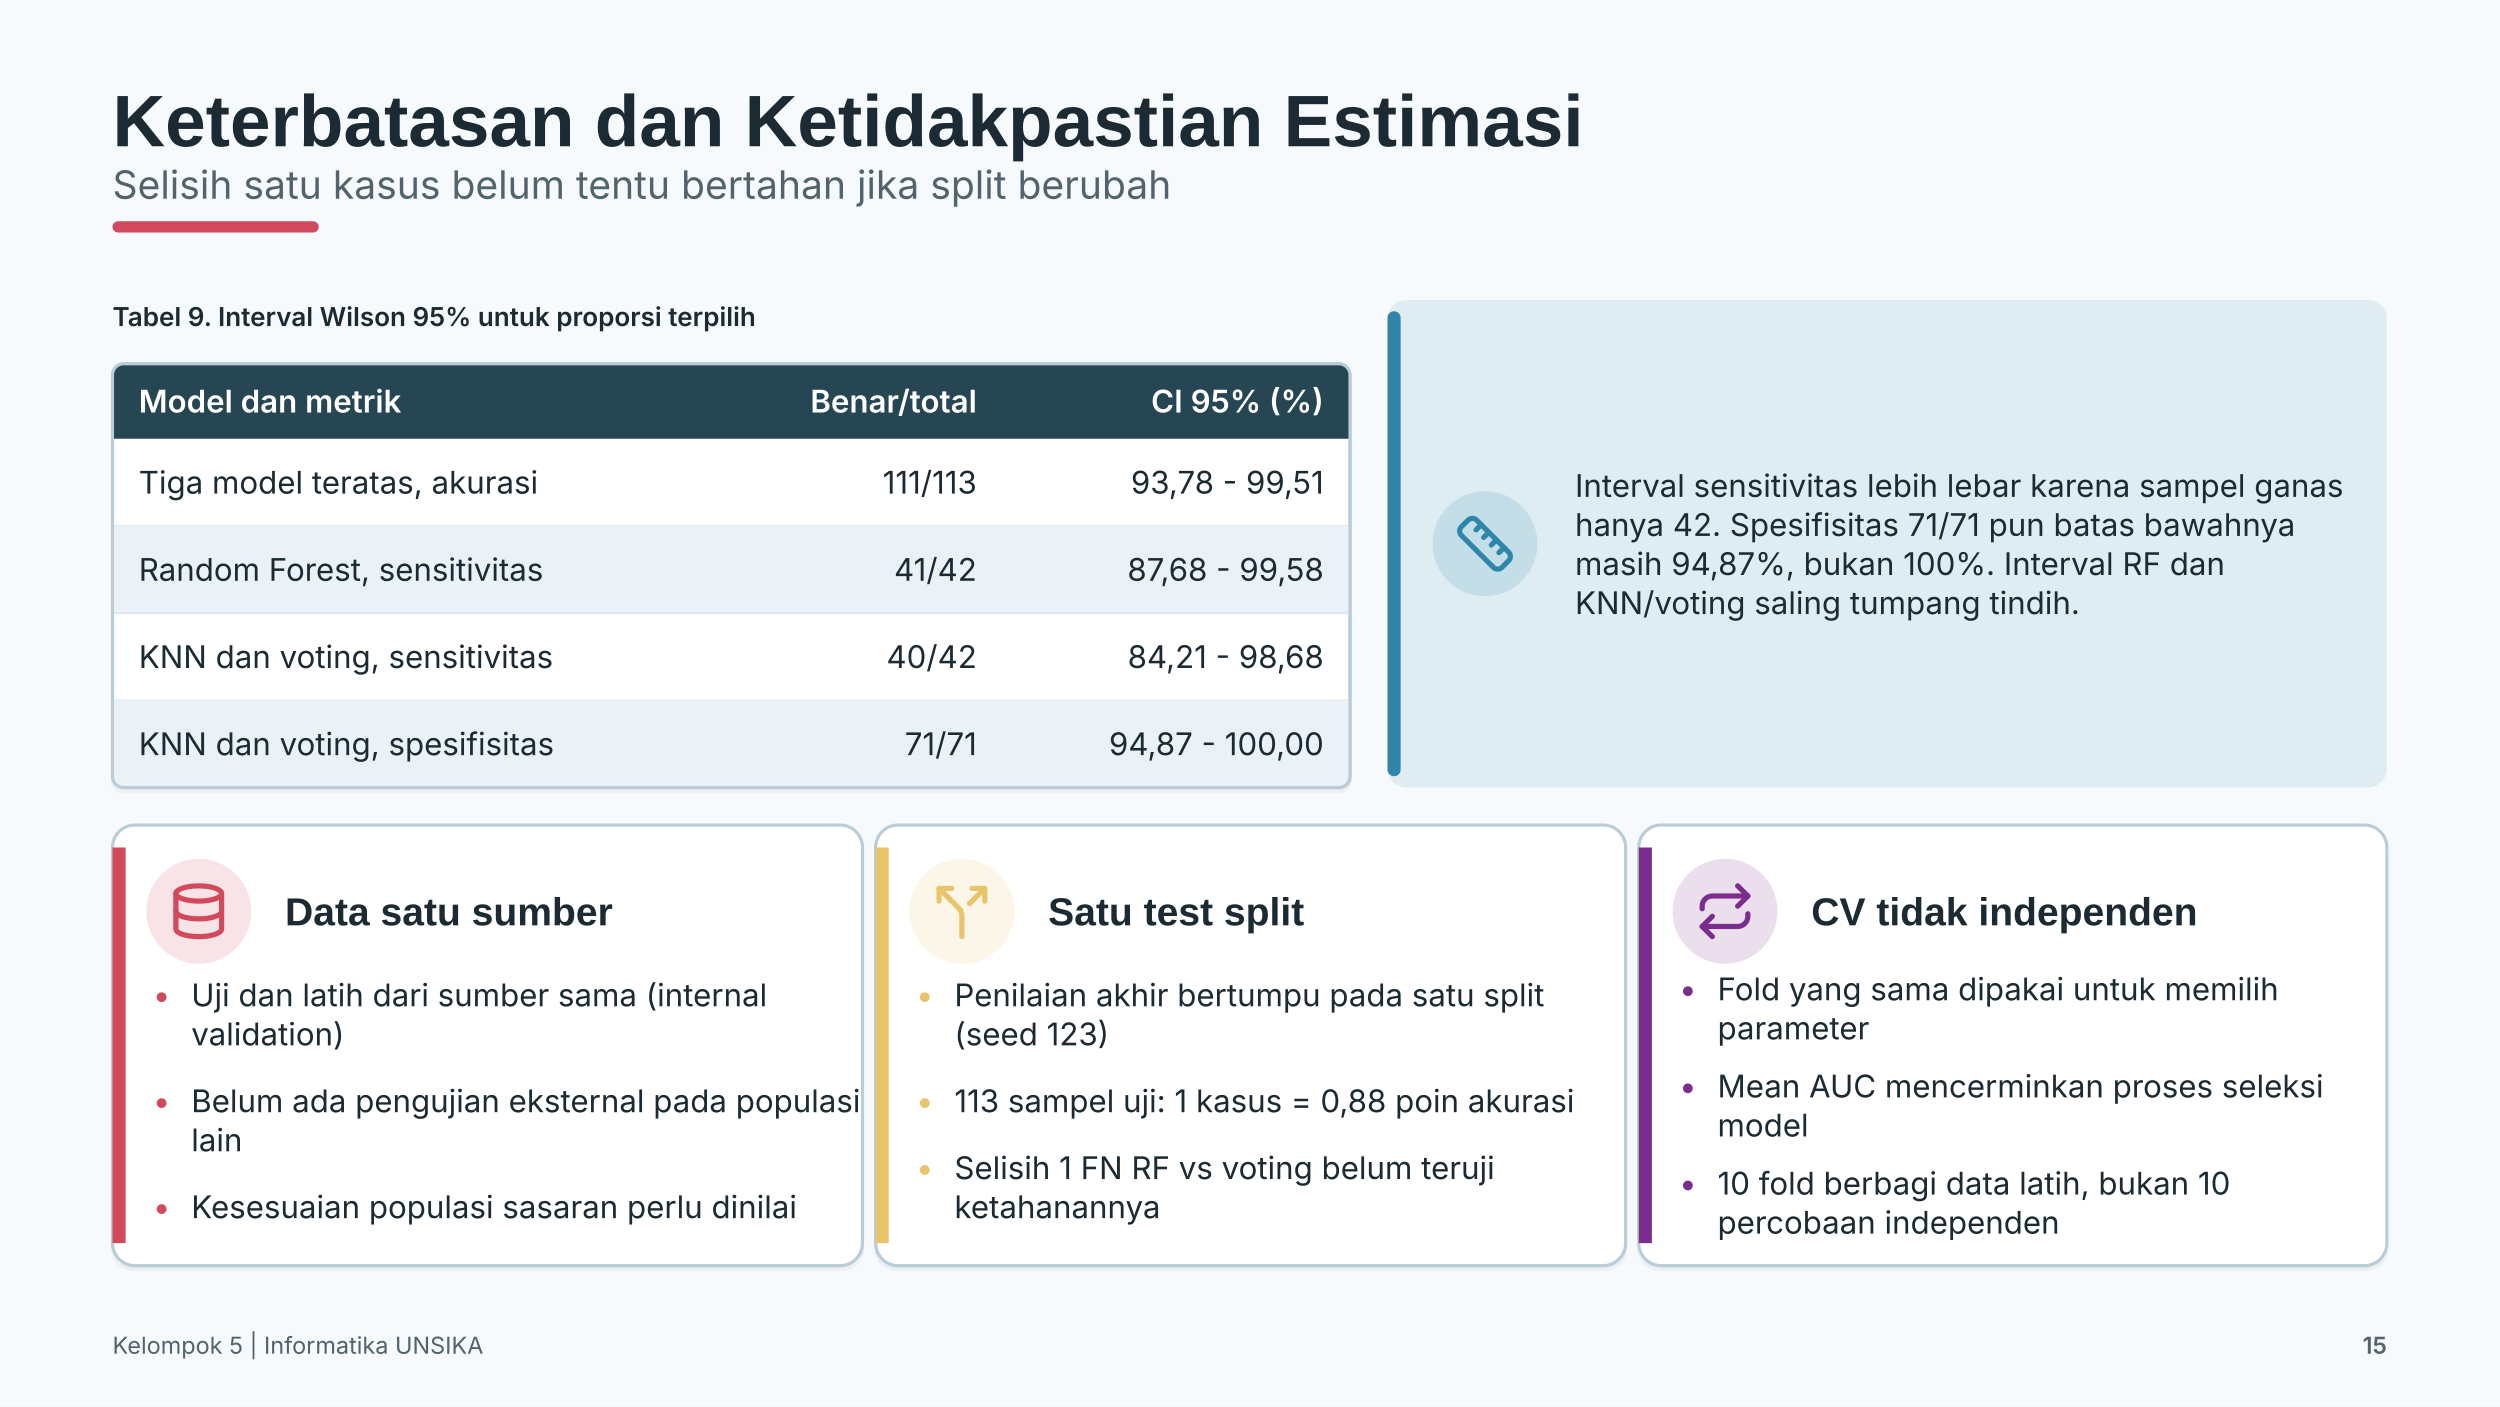
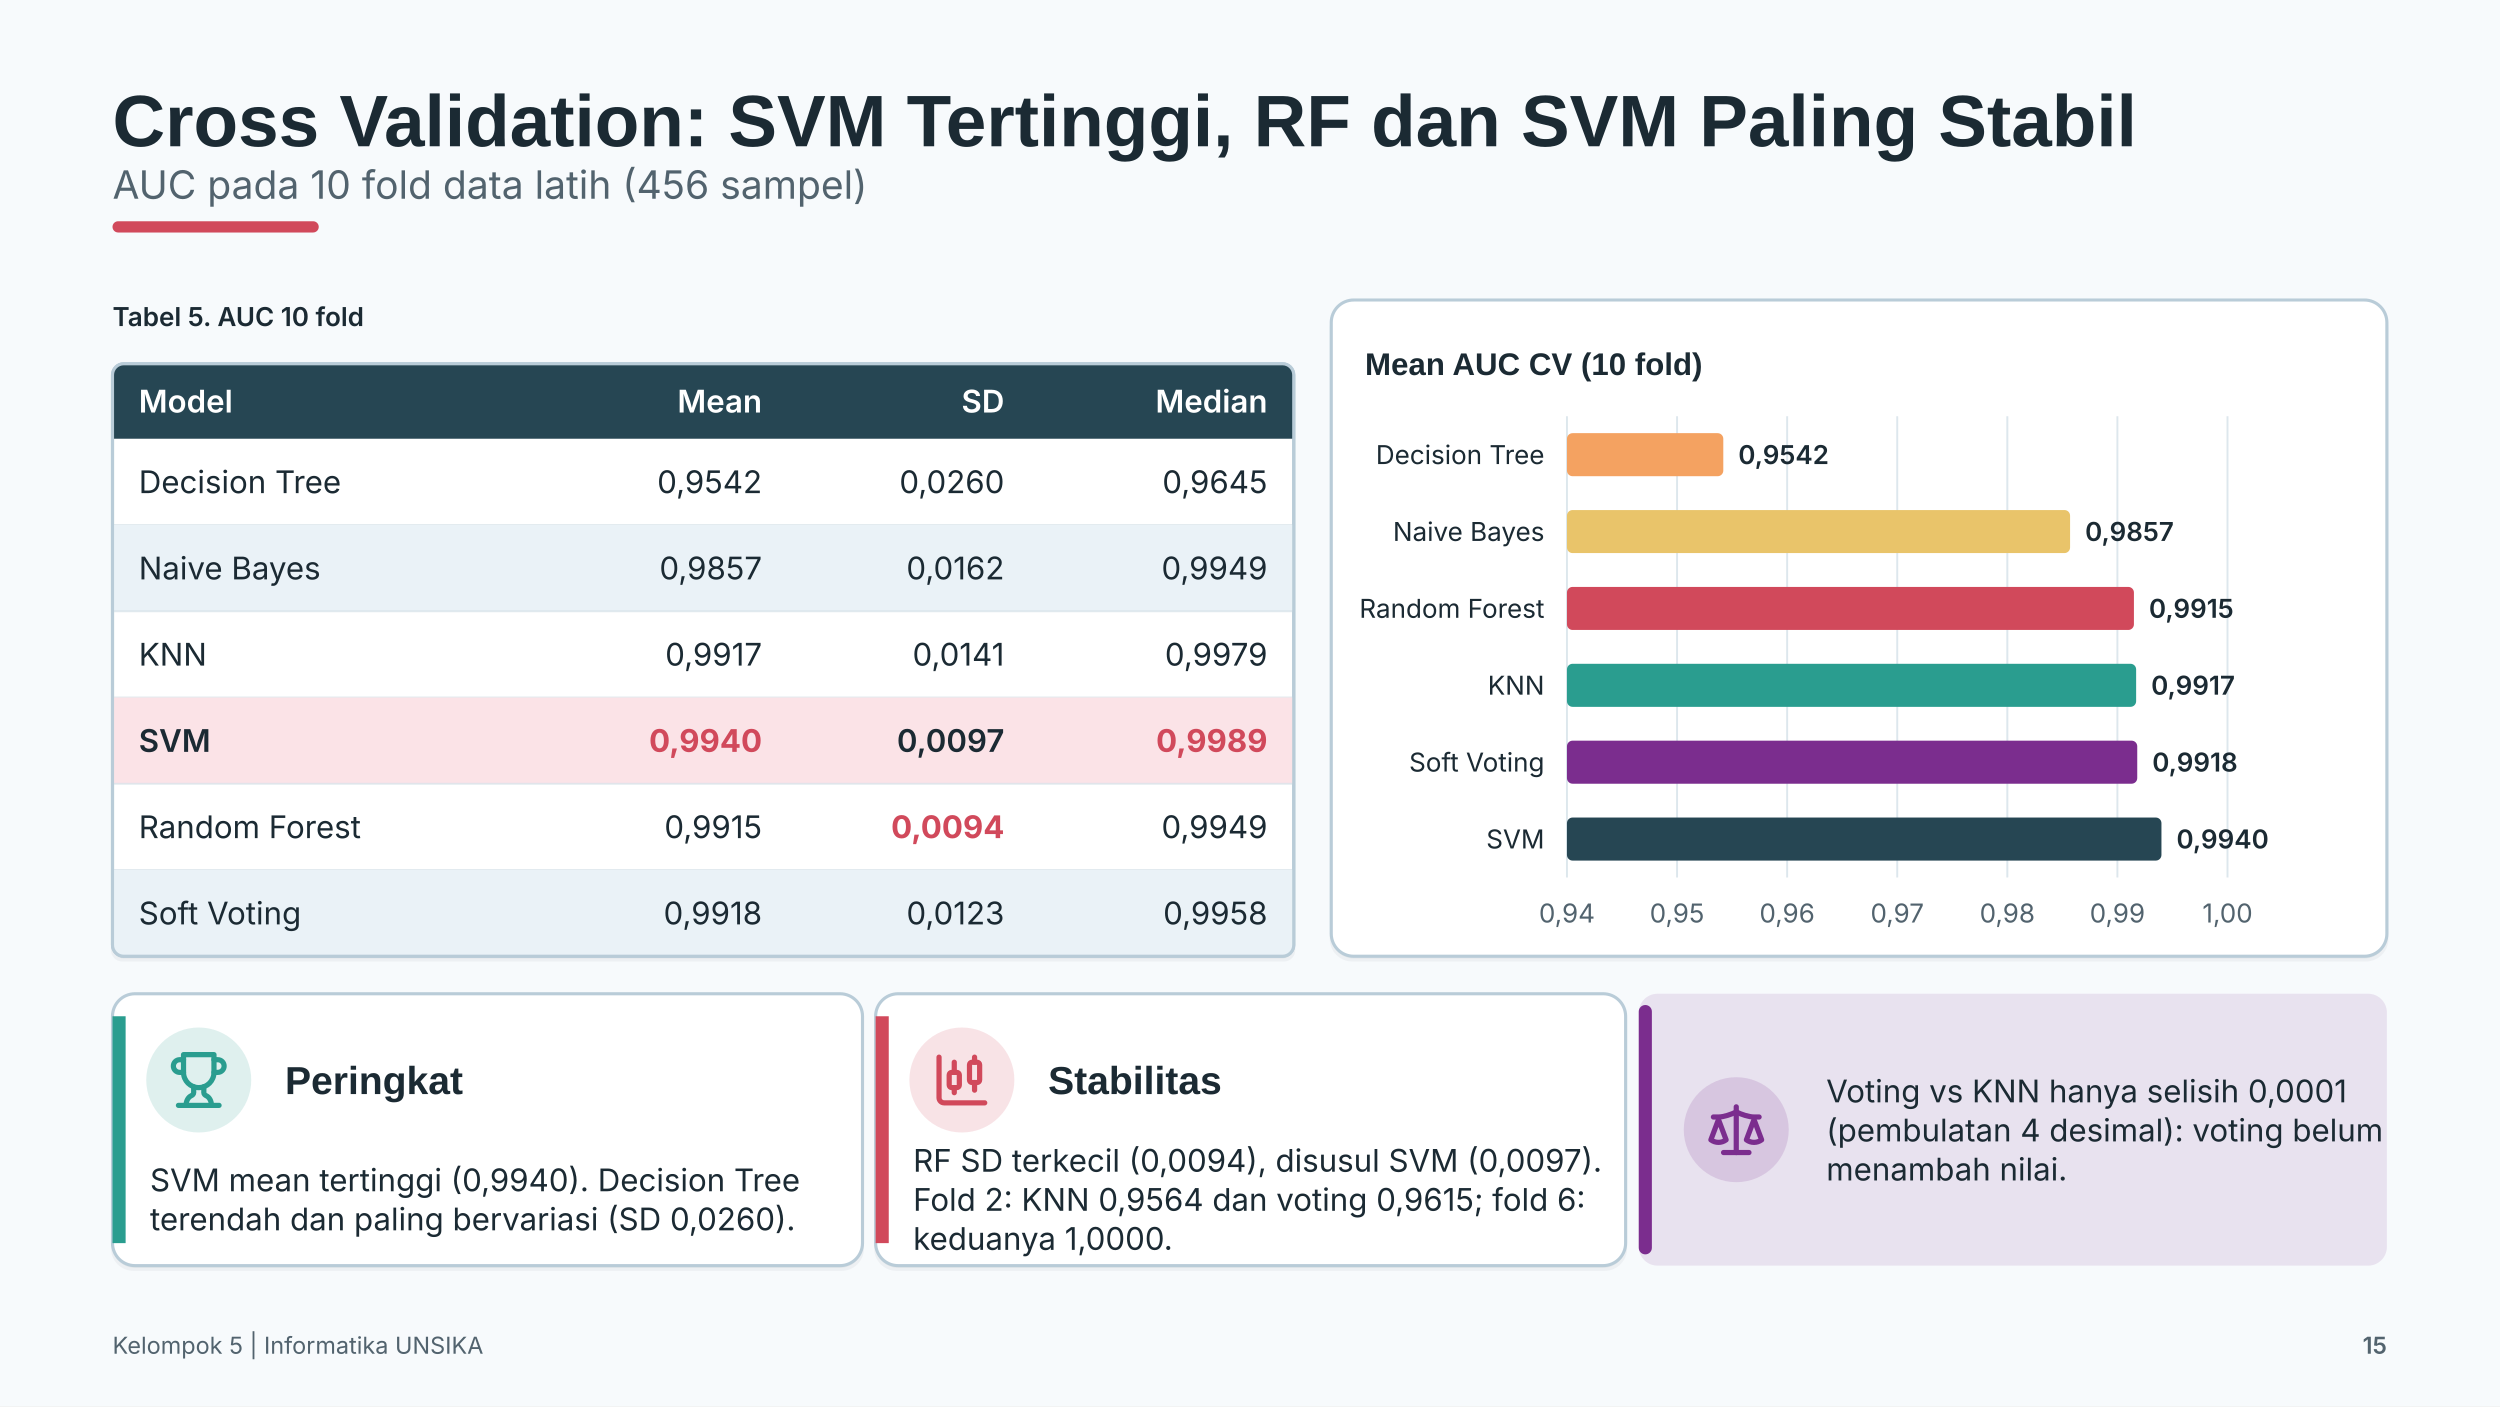
<svg xmlns="http://www.w3.org/2000/svg" width="1333.33" height="750.00" viewBox="0 0 1333.33 750.00">
  <rect x="0.00" y="0.00" width="1333.33" height="750.00" fill="#F7FAFC" />
-   <text x="60.00" y="78.00" font-family="'Poppins','Calibri',Arial,sans-serif" font-size="38.89" font-weight="700" fill="#1B2A33">Keterbatasan dan Ketidakpastian Estimasi</text>
-   <text x="60.00" y="106.00" font-family="'Inter','Calibri',Arial,sans-serif" font-size="20.83" font-weight="400" fill="#52636E">Selisih satu kasus belum tentu bertahan jika split berubah</text>
+   <text x="60.00" y="78.00" font-family="'Poppins','Calibri',Arial,sans-serif" font-size="38.89" font-weight="700" fill="#1B2A33">Cross Validation: SVM Tertinggi, RF dan SVM Paling Stabil</text>
+   <text x="60.00" y="106.00" font-family="'Inter','Calibri',Arial,sans-serif" font-size="20.83" font-weight="400" fill="#52636E">AUC pada 10 fold data latih (456 sampel)</text>
  <rect x="60.00" y="118.00" width="110.00" height="6.00" fill="#D1495B" rx="3.00" />
-   <text x="60.00" y="173.89" font-family="'Inter','Calibri',Arial,sans-serif" font-size="13.89" font-weight="600" fill="#1B2A33">Tabel 9. Interval Wilson 95% untuk proporsi terpilih</text>
+   <text x="60.00" y="173.89" font-family="'Inter','Calibri',Arial,sans-serif" font-size="13.89" font-weight="600" fill="#1B2A33">Tabel 5. AUC 10 fold</text>
  <clipPath id="tbl60_160">
-     <rect x="60.00" y="194.00" width="660.00" height="226.00" rx="6" />
+     <rect x="60.00" y="194.00" width="630.00" height="316.00" rx="6" />
  </clipPath>
-   <rect x="59.20" y="196.80" width="661.60" height="226.00" fill="#1B2A33" fill-opacity="0.045" rx="6.00" />
-   <rect x="60.00" y="195.20" width="660.00" height="226.00" fill="#1B2A33" fill-opacity="0.05" rx="6.00" />
-   <rect x="60.00" y="194.00" width="660.00" height="226.00" fill="#FFFFFF" rx="6.00" stroke="#B9CCD8" stroke-width="1.67" />
+   <rect x="59.20" y="196.80" width="631.60" height="316.00" fill="#1B2A33" fill-opacity="0.045" rx="6.00" />
+   <rect x="60.00" y="195.20" width="630.00" height="316.00" fill="#1B2A33" fill-opacity="0.05" rx="6.00" />
+   <rect x="60.00" y="194.00" width="630.00" height="316.00" fill="#FFFFFF" rx="6.00" stroke="#B9CCD8" stroke-width="1.67" />
  <g clip-path="url(#tbl60_160)">
-     <rect x="60.00" y="194.00" width="660.00" height="40.00" fill="#264653" />
-     <text x="74.00" y="220.00" font-family="'Inter','Calibri',Arial,sans-serif" font-size="16.67" font-weight="600" fill="#FFFFFF">Model dan metrik</text>
-     <text x="520.97" y="220.00" font-family="'Inter','Calibri',Arial,sans-serif" font-size="16.67" font-weight="600" fill="#FFFFFF" text-anchor="end">Benar/total</text>
-     <text x="706.00" y="220.00" font-family="'Inter','Calibri',Arial,sans-serif" font-size="16.67" font-weight="600" fill="#FFFFFF" text-anchor="end">CI 95% (%)</text>
-     <text x="74.00" y="263.25" font-family="'Inter','Calibri',Arial,sans-serif" font-size="16.67" font-weight="400" fill="#1B2A33">Tiga model teratas, akurasi</text>
-     <text x="520.97" y="263.25" font-family="'Inter','Calibri',Arial,sans-serif" font-size="16.67" font-weight="400" fill="#1B2A33" text-anchor="end">111/113</text>
-     <text x="706.00" y="263.25" font-family="'Inter','Calibri',Arial,sans-serif" font-size="16.67" font-weight="400" fill="#1B2A33" text-anchor="end">93,78 - 99,51</text>
-     <line x1="60.00" y1="280.50" x2="720.00" y2="280.50" stroke="#D5E1E8" stroke-width="1.04" opacity="0.7" />
-     <rect x="60.00" y="280.50" width="660.00" height="46.50" fill="#EAF2F7" />
-     <text x="74.00" y="309.75" font-family="'Inter','Calibri',Arial,sans-serif" font-size="16.67" font-weight="400" fill="#1B2A33">Random Forest, sensitivitas</text>
-     <text x="520.97" y="309.75" font-family="'Inter','Calibri',Arial,sans-serif" font-size="16.67" font-weight="400" fill="#1B2A33" text-anchor="end">41/42</text>
-     <text x="706.00" y="309.75" font-family="'Inter','Calibri',Arial,sans-serif" font-size="16.67" font-weight="400" fill="#1B2A33" text-anchor="end">87,68 - 99,58</text>
-     <line x1="60.00" y1="327.00" x2="720.00" y2="327.00" stroke="#D5E1E8" stroke-width="1.04" opacity="0.7" />
-     <text x="74.00" y="356.25" font-family="'Inter','Calibri',Arial,sans-serif" font-size="16.67" font-weight="400" fill="#1B2A33">KNN dan voting, sensitivitas</text>
-     <text x="520.97" y="356.25" font-family="'Inter','Calibri',Arial,sans-serif" font-size="16.67" font-weight="400" fill="#1B2A33" text-anchor="end">40/42</text>
-     <text x="706.00" y="356.25" font-family="'Inter','Calibri',Arial,sans-serif" font-size="16.67" font-weight="400" fill="#1B2A33" text-anchor="end">84,21 - 98,68</text>
-     <line x1="60.00" y1="373.50" x2="720.00" y2="373.50" stroke="#D5E1E8" stroke-width="1.04" opacity="0.7" />
-     <rect x="60.00" y="373.50" width="660.00" height="46.50" fill="#EAF2F7" />
-     <text x="74.00" y="402.75" font-family="'Inter','Calibri',Arial,sans-serif" font-size="16.67" font-weight="400" fill="#1B2A33">KNN dan voting, spesifisitas</text>
-     <text x="520.97" y="402.75" font-family="'Inter','Calibri',Arial,sans-serif" font-size="16.67" font-weight="400" fill="#1B2A33" text-anchor="end">71/71</text>
-     <text x="706.00" y="402.75" font-family="'Inter','Calibri',Arial,sans-serif" font-size="16.67" font-weight="400" fill="#1B2A33" text-anchor="end">94,87 - 100,00</text>
+     <rect x="60.00" y="194.00" width="630.00" height="40.00" fill="#264653" />
+     <text x="74.00" y="220.00" font-family="'Inter','Calibri',Arial,sans-serif" font-size="16.67" font-weight="600" fill="#FFFFFF">Model</text>
+     <text x="406.43" y="220.00" font-family="'Inter','Calibri',Arial,sans-serif" font-size="16.67" font-weight="600" fill="#FFFFFF" text-anchor="end">Mean</text>
+     <text x="535.66" y="220.00" font-family="'Inter','Calibri',Arial,sans-serif" font-size="16.67" font-weight="600" fill="#FFFFFF" text-anchor="end">SD</text>
+     <text x="676.00" y="220.00" font-family="'Inter','Calibri',Arial,sans-serif" font-size="16.67" font-weight="600" fill="#FFFFFF" text-anchor="end">Median</text>
+     <text x="74.00" y="263.00" font-family="'Inter','Calibri',Arial,sans-serif" font-size="16.67" font-weight="400" fill="#1B2A33">Decision Tree</text>
+     <text x="406.43" y="263.00" font-family="'Inter','Calibri',Arial,sans-serif" font-size="16.67" font-weight="400" fill="#1B2A33" text-anchor="end">0,9542</text>
+     <text x="535.66" y="263.00" font-family="'Inter','Calibri',Arial,sans-serif" font-size="16.67" font-weight="400" fill="#1B2A33" text-anchor="end">0,0260</text>
+     <text x="676.00" y="263.00" font-family="'Inter','Calibri',Arial,sans-serif" font-size="16.67" font-weight="400" fill="#1B2A33" text-anchor="end">0,9645</text>
+     <line x1="60.00" y1="280.00" x2="690.00" y2="280.00" stroke="#D5E1E8" stroke-width="1.04" opacity="0.7" />
+     <rect x="60.00" y="280.00" width="630.00" height="46.00" fill="#EAF2F7" />
+     <text x="74.00" y="309.00" font-family="'Inter','Calibri',Arial,sans-serif" font-size="16.67" font-weight="400" fill="#1B2A33">Naive Bayes</text>
+     <text x="406.43" y="309.00" font-family="'Inter','Calibri',Arial,sans-serif" font-size="16.67" font-weight="400" fill="#1B2A33" text-anchor="end">0,9857</text>
+     <text x="535.66" y="309.00" font-family="'Inter','Calibri',Arial,sans-serif" font-size="16.67" font-weight="400" fill="#1B2A33" text-anchor="end">0,0162</text>
+     <text x="676.00" y="309.00" font-family="'Inter','Calibri',Arial,sans-serif" font-size="16.67" font-weight="400" fill="#1B2A33" text-anchor="end">0,9949</text>
+     <line x1="60.00" y1="326.00" x2="690.00" y2="326.00" stroke="#D5E1E8" stroke-width="1.04" opacity="0.7" />
+     <text x="74.00" y="355.00" font-family="'Inter','Calibri',Arial,sans-serif" font-size="16.67" font-weight="400" fill="#1B2A33">KNN</text>
+     <text x="406.43" y="355.00" font-family="'Inter','Calibri',Arial,sans-serif" font-size="16.67" font-weight="400" fill="#1B2A33" text-anchor="end">0,9917</text>
+     <text x="535.66" y="355.00" font-family="'Inter','Calibri',Arial,sans-serif" font-size="16.67" font-weight="400" fill="#1B2A33" text-anchor="end">0,0141</text>
+     <text x="676.00" y="355.00" font-family="'Inter','Calibri',Arial,sans-serif" font-size="16.67" font-weight="400" fill="#1B2A33" text-anchor="end">0,9979</text>
+     <line x1="60.00" y1="372.00" x2="690.00" y2="372.00" stroke="#D5E1E8" stroke-width="1.04" opacity="0.7" />
+     <rect x="60.00" y="372.00" width="630.00" height="46.00" fill="#FBE3E7" />
+     <text x="74.00" y="401.00" font-family="'Inter','Calibri',Arial,sans-serif" font-size="16.67" font-weight="600" fill="#1B2A33">SVM</text>
+     <text x="406.43" y="401.00" font-family="'Inter','Calibri',Arial,sans-serif" font-size="16.67" font-weight="700" fill="#D1495B" text-anchor="end">0,9940</text>
+     <text x="535.66" y="401.00" font-family="'Inter','Calibri',Arial,sans-serif" font-size="16.67" font-weight="600" fill="#1B2A33" text-anchor="end">0,0097</text>
+     <text x="676.00" y="401.00" font-family="'Inter','Calibri',Arial,sans-serif" font-size="16.67" font-weight="700" fill="#D1495B" text-anchor="end">0,9989</text>
+     <line x1="60.00" y1="418.00" x2="690.00" y2="418.00" stroke="#D5E1E8" stroke-width="1.04" opacity="0.7" />
+     <text x="74.00" y="447.00" font-family="'Inter','Calibri',Arial,sans-serif" font-size="16.67" font-weight="400" fill="#1B2A33">Random Forest</text>
+     <text x="406.43" y="447.00" font-family="'Inter','Calibri',Arial,sans-serif" font-size="16.67" font-weight="400" fill="#1B2A33" text-anchor="end">0,9915</text>
+     <text x="535.66" y="447.00" font-family="'Inter','Calibri',Arial,sans-serif" font-size="16.67" font-weight="700" fill="#D1495B" text-anchor="end">0,0094</text>
+     <text x="676.00" y="447.00" font-family="'Inter','Calibri',Arial,sans-serif" font-size="16.67" font-weight="400" fill="#1B2A33" text-anchor="end">0,9949</text>
+     <line x1="60.00" y1="464.00" x2="690.00" y2="464.00" stroke="#D5E1E8" stroke-width="1.04" opacity="0.7" />
+     <rect x="60.00" y="464.00" width="630.00" height="46.00" fill="#EAF2F7" />
+     <text x="74.00" y="493.00" font-family="'Inter','Calibri',Arial,sans-serif" font-size="16.67" font-weight="400" fill="#1B2A33">Soft Voting</text>
+     <text x="406.43" y="493.00" font-family="'Inter','Calibri',Arial,sans-serif" font-size="16.67" font-weight="400" fill="#1B2A33" text-anchor="end">0,9918</text>
+     <text x="535.66" y="493.00" font-family="'Inter','Calibri',Arial,sans-serif" font-size="16.67" font-weight="400" fill="#1B2A33" text-anchor="end">0,0123</text>
+     <text x="676.00" y="493.00" font-family="'Inter','Calibri',Arial,sans-serif" font-size="16.67" font-weight="400" fill="#1B2A33" text-anchor="end">0,9958</text>
  </g>
-   <rect x="60.00" y="194.00" width="660.00" height="226.00" fill="none" rx="6.00" stroke="#B9CCD8" stroke-width="1.67" />
-   <rect x="740.00" y="160.00" width="533.00" height="260.00" fill="#2E86AB" rx="10.00" fill-opacity="0.12" />
-   <rect x="740.00" y="166.00" width="7.00" height="248.00" fill="#2E86AB" rx="3.50" />
-   <circle cx="792.00" cy="290.00" r="28.00" fill="#2E86AB" fill-opacity="0.15" />
-   <g transform="translate(775.76,273.76) scale(1.3533)" fill="none" stroke="#2E86AB" stroke-width="2.053" stroke-linecap="round" stroke-linejoin="round">
-     <path d="M21.3 15.3a2.4 2.4 0 0 1 0 3.4l-2.6 2.6a2.4 2.4 0 0 1-3.4 0L2.7 8.7a2.41 2.41 0 0 1 0-3.4l2.6-2.6a2.41 2.41 0 0 1 3.4 0Z" />
-     <path d="m14.5 12.5 2-2" />
-     <path d="m11.5 9.5 2-2" />
-     <path d="m8.5 6.5 2-2" />
-     <path d="m17.5 15.5 2-2" />
+   <rect x="60.00" y="194.00" width="630.00" height="316.00" fill="none" rx="6.00" stroke="#B9CCD8" stroke-width="1.67" />
+   <rect x="709.20" y="162.80" width="564.60" height="350.00" fill="#1B2A33" fill-opacity="0.045" rx="12.00" />
+   <rect x="710.00" y="161.20" width="563.00" height="350.00" fill="#1B2A33" fill-opacity="0.05" rx="12.00" />
+   <rect x="710.00" y="160.00" width="563.00" height="350.00" fill="#FFFFFF" rx="12.00" stroke="#B9CCD8" stroke-width="1.67" />
+   <text x="728.00" y="200.00" font-family="'Poppins','Calibri',Arial,sans-serif" font-size="16.67" font-weight="600" fill="#1B2A33">Mean AUC CV (10 fold)</text>
+   <line x1="835.71" y1="222.00" x2="835.71" y2="468.00" stroke="#D5E1E8" stroke-width="1.04" opacity="0.8" />
+   <text x="835.71" y="492.00" font-family="'Inter','Calibri',Arial,sans-serif" font-size="13.89" font-weight="400" fill="#52636E" text-anchor="middle">0,94</text>
+   <line x1="894.42" y1="222.00" x2="894.42" y2="468.00" stroke="#D5E1E8" stroke-width="1.04" opacity="0.8" />
+   <text x="894.42" y="492.00" font-family="'Inter','Calibri',Arial,sans-serif" font-size="13.89" font-weight="400" fill="#52636E" text-anchor="middle">0,95</text>
+   <line x1="953.14" y1="222.00" x2="953.14" y2="468.00" stroke="#D5E1E8" stroke-width="1.04" opacity="0.8" />
+   <text x="953.14" y="492.00" font-family="'Inter','Calibri',Arial,sans-serif" font-size="13.89" font-weight="400" fill="#52636E" text-anchor="middle">0,96</text>
+   <line x1="1011.85" y1="222.00" x2="1011.85" y2="468.00" stroke="#D5E1E8" stroke-width="1.04" opacity="0.8" />
+   <text x="1011.85" y="492.00" font-family="'Inter','Calibri',Arial,sans-serif" font-size="13.89" font-weight="400" fill="#52636E" text-anchor="middle">0,97</text>
+   <line x1="1070.57" y1="222.00" x2="1070.57" y2="468.00" stroke="#D5E1E8" stroke-width="1.04" opacity="0.8" />
+   <text x="1070.57" y="492.00" font-family="'Inter','Calibri',Arial,sans-serif" font-size="13.89" font-weight="400" fill="#52636E" text-anchor="middle">0,98</text>
+   <line x1="1129.28" y1="222.00" x2="1129.28" y2="468.00" stroke="#D5E1E8" stroke-width="1.04" opacity="0.8" />
+   <text x="1129.28" y="492.00" font-family="'Inter','Calibri',Arial,sans-serif" font-size="13.89" font-weight="400" fill="#52636E" text-anchor="middle">0,99</text>
+   <line x1="1188.00" y1="222.00" x2="1188.00" y2="468.00" stroke="#D5E1E8" stroke-width="1.04" opacity="0.8" />
+   <text x="1188.00" y="492.00" font-family="'Inter','Calibri',Arial,sans-serif" font-size="13.89" font-weight="400" fill="#52636E" text-anchor="middle">1,00</text>
+   <rect x="835.71" y="231.02" width="83.38" height="22.96" fill="#F4A261" rx="3.00" />
+   <text x="823.71" y="247.50" font-family="'Inter','Calibri',Arial,sans-serif" font-size="13.89" font-weight="400" fill="#1B2A33" text-anchor="end">Decision Tree</text>
+   <text x="927.08" y="247.50" font-family="'Inter','Calibri',Arial,sans-serif" font-size="13.89" font-weight="600" fill="#1B2A33">0,9542</text>
+   <rect x="835.71" y="272.02" width="268.33" height="22.96" fill="#E9C46A" rx="3.00" />
+   <text x="823.71" y="288.50" font-family="'Inter','Calibri',Arial,sans-serif" font-size="13.89" font-weight="400" fill="#1B2A33" text-anchor="end">Naive Bayes</text>
+   <text x="1112.04" y="288.50" font-family="'Inter','Calibri',Arial,sans-serif" font-size="13.89" font-weight="600" fill="#1B2A33">0,9857</text>
+   <rect x="835.71" y="313.02" width="302.38" height="22.96" fill="#D1495B" rx="3.00" />
+   <text x="823.71" y="329.50" font-family="'Inter','Calibri',Arial,sans-serif" font-size="13.89" font-weight="400" fill="#1B2A33" text-anchor="end">Random Forest</text>
+   <text x="1146.09" y="329.50" font-family="'Inter','Calibri',Arial,sans-serif" font-size="13.89" font-weight="600" fill="#1B2A33">0,9915</text>
+   <rect x="835.71" y="354.02" width="303.56" height="22.96" fill="#2A9D8F" rx="3.00" />
+   <text x="823.71" y="370.50" font-family="'Inter','Calibri',Arial,sans-serif" font-size="13.89" font-weight="400" fill="#1B2A33" text-anchor="end">KNN</text>
+   <text x="1147.27" y="370.50" font-family="'Inter','Calibri',Arial,sans-serif" font-size="13.89" font-weight="600" fill="#1B2A33">0,9917</text>
+   <rect x="835.71" y="395.02" width="304.15" height="22.96" fill="#7B2D8E" rx="3.00" />
+   <text x="823.71" y="411.50" font-family="'Inter','Calibri',Arial,sans-serif" font-size="13.89" font-weight="400" fill="#1B2A33" text-anchor="end">Soft Voting</text>
+   <text x="1147.85" y="411.50" font-family="'Inter','Calibri',Arial,sans-serif" font-size="13.89" font-weight="600" fill="#1B2A33">0,9918</text>
+   <rect x="835.71" y="436.02" width="317.06" height="22.96" fill="#264653" rx="3.00" />
+   <text x="823.71" y="452.50" font-family="'Inter','Calibri',Arial,sans-serif" font-size="13.89" font-weight="400" fill="#1B2A33" text-anchor="end">SVM</text>
+   <text x="1160.77" y="452.50" font-family="'Inter','Calibri',Arial,sans-serif" font-size="13.89" font-weight="600" fill="#1B2A33">0,9940</text>
+   <rect x="59.20" y="532.80" width="401.60" height="145.00" fill="#1B2A33" fill-opacity="0.045" rx="12.00" />
+   <rect x="60.00" y="531.20" width="400.00" height="145.00" fill="#1B2A33" fill-opacity="0.05" rx="12.00" />
+   <rect x="60.00" y="530.00" width="400.00" height="145.00" fill="#FFFFFF" rx="12.00" stroke="#B9CCD8" stroke-width="1.67" />
+   <rect x="60.00" y="542.00" width="7.00" height="121.00" fill="#2A9D8F" />
+   <circle cx="106.00" cy="576.00" r="28.00" fill="#2A9D8F" fill-opacity="0.15" />
+   <g transform="translate(89.76,559.76) scale(1.3533)" fill="none" stroke="#2A9D8F" stroke-width="2.053" stroke-linecap="round" stroke-linejoin="round">
+     <path d="M6 9H4.5a2.5 2.5 0 0 1 0-5H6" />
+     <path d="M18 9h1.5a2.5 2.5 0 0 0 0-5H18" />
+     <path d="M4 22h16" />
+     <path d="M10 14.66V17c0 .55-.47.98-.97 1.21C7.85 18.75 7 20.24 7 22" />
+     <path d="M14 14.66V17c0 .55.47.98.97 1.21C16.15 18.75 17 20.24 17 22" />
+     <path d="M18 2H6v7a6 6 0 0 0 12 0V2Z" />
  </g>
-   <text x="840.00" y="265.00" font-family="'Inter','Calibri',Arial,sans-serif" font-size="16.67" font-weight="400" fill="#1B2A33">Interval sensitivitas lebih lebar karena sampel ganas</text>
-   <text x="840.00" y="285.83" font-family="'Inter','Calibri',Arial,sans-serif" font-size="16.67" font-weight="400" fill="#1B2A33">hanya 42. Spesifisitas 71/71 pun batas bawahnya</text>
-   <text x="840.00" y="306.67" font-family="'Inter','Calibri',Arial,sans-serif" font-size="16.67" font-weight="400" fill="#1B2A33">masih 94,87%, bukan 100%. Interval RF dan</text>
-   <text x="840.00" y="327.50" font-family="'Inter','Calibri',Arial,sans-serif" font-size="16.67" font-weight="400" fill="#1B2A33">KNN/voting saling tumpang tindih.</text>
-   <rect x="59.20" y="442.80" width="401.60" height="235.00" fill="#1B2A33" fill-opacity="0.045" rx="12.00" />
-   <rect x="60.00" y="441.20" width="400.00" height="235.00" fill="#1B2A33" fill-opacity="0.05" rx="12.00" />
-   <rect x="60.00" y="440.00" width="400.00" height="235.00" fill="#FFFFFF" rx="12.00" stroke="#B9CCD8" stroke-width="1.67" />
-   <rect x="60.00" y="452.00" width="7.00" height="211.00" fill="#D1495B" />
-   <circle cx="106.00" cy="486.00" r="28.00" fill="#D1495B" fill-opacity="0.15" />
-   <g transform="translate(89.76,469.76) scale(1.3533)" fill="none" stroke="#D1495B" stroke-width="2.053" stroke-linecap="round" stroke-linejoin="round">
-     <ellipse cx="12" cy="5" rx="9" ry="3" />
-     <path d="M3 5V19A9 3 0 0 0 21 19V5" />
-     <path d="M3 12A9 3 0 0 0 21 12" />
+   <text x="152.00" y="583.50" font-family="'Poppins','Calibri',Arial,sans-serif" font-size="20.83" font-weight="600" fill="#1B2A33">Peringkat</text>
+   <text x="80.00" y="635.33" font-family="'Inter','Calibri',Arial,sans-serif" font-size="16.67" font-weight="400" fill="#1B2A33">SVM mean tertinggi (0,9940). Decision Tree</text>
+   <text x="80.00" y="656.17" font-family="'Inter','Calibri',Arial,sans-serif" font-size="16.67" font-weight="400" fill="#1B2A33">terendah dan paling bervariasi (SD 0,0260).</text>
+   <rect x="466.20" y="532.80" width="401.60" height="145.00" fill="#1B2A33" fill-opacity="0.045" rx="12.00" />
+   <rect x="467.00" y="531.20" width="400.00" height="145.00" fill="#1B2A33" fill-opacity="0.05" rx="12.00" />
+   <rect x="467.00" y="530.00" width="400.00" height="145.00" fill="#FFFFFF" rx="12.00" stroke="#B9CCD8" stroke-width="1.67" />
+   <rect x="467.00" y="542.00" width="7.00" height="121.00" fill="#D1495B" />
+   <circle cx="513.00" cy="576.00" r="28.00" fill="#D1495B" fill-opacity="0.15" />
+   <g transform="translate(496.76,559.76) scale(1.3533)" fill="none" stroke="#D1495B" stroke-width="2.053" stroke-linecap="round" stroke-linejoin="round">
+     <path d="M9 5v4" />
+     <rect width="4" height="6" x="7" y="9" rx="1" />
+     <path d="M9 15v2" />
+     <path d="M17 3v2" />
+     <rect width="4" height="8" x="15" y="5" rx="1" />
+     <path d="M17 13v3" />
+     <path d="M3 3v16a2 2 0 0 0 2 2h16" />
  </g>
-   <text x="152.00" y="493.50" font-family="'Poppins','Calibri',Arial,sans-serif" font-size="20.83" font-weight="600" fill="#1B2A33">Data satu sumber</text>
-   <text x="82.00" y="536.67" font-family="'Inter','Calibri',Arial,sans-serif" font-size="16.67" font-weight="600" fill="#D1495B">•</text>
-   <text x="102.00" y="536.67" font-family="'Inter','Calibri',Arial,sans-serif" font-size="16.67" font-weight="400" fill="#1B2A33">Uji dan latih dari sumber sama (internal</text>
-   <text x="102.00" y="557.50" font-family="'Inter','Calibri',Arial,sans-serif" font-size="16.67" font-weight="400" fill="#1B2A33">validation)</text>
-   <text x="82.00" y="593.17" font-family="'Inter','Calibri',Arial,sans-serif" font-size="16.67" font-weight="600" fill="#D1495B">•</text>
-   <text x="102.00" y="593.17" font-family="'Inter','Calibri',Arial,sans-serif" font-size="16.67" font-weight="400" fill="#1B2A33">Belum ada pengujian eksternal pada populasi</text>
-   <text x="102.00" y="614.00" font-family="'Inter','Calibri',Arial,sans-serif" font-size="16.67" font-weight="400" fill="#1B2A33">lain</text>
-   <text x="82.00" y="649.68" font-family="'Inter','Calibri',Arial,sans-serif" font-size="16.67" font-weight="600" fill="#D1495B">•</text>
-   <text x="102.00" y="649.68" font-family="'Inter','Calibri',Arial,sans-serif" font-size="16.67" font-weight="400" fill="#1B2A33">Kesesuaian populasi sasaran perlu dinilai</text>
-   <rect x="466.20" y="442.80" width="401.60" height="235.00" fill="#1B2A33" fill-opacity="0.045" rx="12.00" />
-   <rect x="467.00" y="441.20" width="400.00" height="235.00" fill="#1B2A33" fill-opacity="0.05" rx="12.00" />
-   <rect x="467.00" y="440.00" width="400.00" height="235.00" fill="#FFFFFF" rx="12.00" stroke="#B9CCD8" stroke-width="1.67" />
-   <rect x="467.00" y="452.00" width="7.00" height="211.00" fill="#E9C46A" />
-   <circle cx="513.00" cy="486.00" r="28.00" fill="#E9C46A" fill-opacity="0.15" />
-   <g transform="translate(496.76,469.76) scale(1.3533)" fill="none" stroke="#E9C46A" stroke-width="2.053" stroke-linecap="round" stroke-linejoin="round">
-     <path d="M16 3h5v5" />
-     <path d="M8 3H3v5" />
-     <path d="M12 22v-8.3a4 4 0 0 0-1.172-2.872L3 3" />
-     <path d="m15 9 6-6" />
+   <text x="559.00" y="583.50" font-family="'Poppins','Calibri',Arial,sans-serif" font-size="20.83" font-weight="600" fill="#1B2A33">Stabilitas</text>
+   <text x="487.00" y="624.92" font-family="'Inter','Calibri',Arial,sans-serif" font-size="16.67" font-weight="400" fill="#1B2A33">RF SD terkecil (0,0094), disusul SVM (0,0097).</text>
+   <text x="487.00" y="645.75" font-family="'Inter','Calibri',Arial,sans-serif" font-size="16.67" font-weight="400" fill="#1B2A33">Fold 2: KNN 0,9564 dan voting 0,9615; fold 6:</text>
+   <text x="487.00" y="666.58" font-family="'Inter','Calibri',Arial,sans-serif" font-size="16.67" font-weight="400" fill="#1B2A33">keduanya 1,0000.</text>
+   <rect x="874.00" y="530.00" width="399.00" height="145.00" fill="#7B2D8E" rx="10.00" fill-opacity="0.12" />
+   <rect x="874.00" y="536.00" width="7.00" height="133.00" fill="#7B2D8E" rx="3.50" />
+   <circle cx="926.00" cy="602.50" r="28.00" fill="#7B2D8E" fill-opacity="0.15" />
+   <g transform="translate(909.76,586.26) scale(1.3533)" fill="none" stroke="#7B2D8E" stroke-width="2.053" stroke-linecap="round" stroke-linejoin="round">
+     <path d="m16 16 3-8 3 8c-.87.65-1.92 1-3 1s-2.13-.35-3-1Z" />
+     <path d="m2 16 3-8 3 8c-.87.65-1.92 1-3 1s-2.13-.35-3-1Z" />
+     <path d="M7 21h10" />
+     <path d="M12 3v18" />
+     <path d="M3 7h2c2 0 5-1 7-2 2 1 5 2 7 2h2" />
  </g>
-   <text x="559.00" y="493.50" font-family="'Poppins','Calibri',Arial,sans-serif" font-size="20.83" font-weight="600" fill="#1B2A33">Satu test split</text>
-   <text x="489.00" y="536.67" font-family="'Inter','Calibri',Arial,sans-serif" font-size="16.67" font-weight="600" fill="#E9C46A">•</text>
-   <text x="509.00" y="536.67" font-family="'Inter','Calibri',Arial,sans-serif" font-size="16.67" font-weight="400" fill="#1B2A33">Penilaian akhir bertumpu pada satu split</text>
-   <text x="509.00" y="557.50" font-family="'Inter','Calibri',Arial,sans-serif" font-size="16.67" font-weight="400" fill="#1B2A33">(seed 123)</text>
-   <text x="489.00" y="593.17" font-family="'Inter','Calibri',Arial,sans-serif" font-size="16.67" font-weight="600" fill="#E9C46A">•</text>
-   <text x="509.00" y="593.17" font-family="'Inter','Calibri',Arial,sans-serif" font-size="16.67" font-weight="400" fill="#1B2A33">113 sampel uji: 1 kasus = 0,88 poin akurasi</text>
-   <text x="489.00" y="628.84" font-family="'Inter','Calibri',Arial,sans-serif" font-size="16.67" font-weight="600" fill="#E9C46A">•</text>
-   <text x="509.00" y="628.84" font-family="'Inter','Calibri',Arial,sans-serif" font-size="16.67" font-weight="400" fill="#1B2A33">Selisih 1 FN RF vs voting belum teruji</text>
-   <text x="509.00" y="649.68" font-family="'Inter','Calibri',Arial,sans-serif" font-size="16.67" font-weight="400" fill="#1B2A33">ketahanannya</text>
-   <rect x="873.20" y="442.80" width="400.60" height="235.00" fill="#1B2A33" fill-opacity="0.045" rx="12.00" />
-   <rect x="874.00" y="441.20" width="399.00" height="235.00" fill="#1B2A33" fill-opacity="0.05" rx="12.00" />
-   <rect x="874.00" y="440.00" width="399.00" height="235.00" fill="#FFFFFF" rx="12.00" stroke="#B9CCD8" stroke-width="1.67" />
-   <rect x="874.00" y="452.00" width="7.00" height="211.00" fill="#7B2D8E" />
-   <circle cx="920.00" cy="486.00" r="28.00" fill="#7B2D8E" fill-opacity="0.15" />
-   <g transform="translate(903.76,469.76) scale(1.3533)" fill="none" stroke="#7B2D8E" stroke-width="2.053" stroke-linecap="round" stroke-linejoin="round">
-     <path d="m17 2 4 4-4 4" />
-     <path d="M3 11v-1a4 4 0 0 1 4-4h14" />
-     <path d="m7 22-4-4 4-4" />
-     <path d="M21 13v1a4 4 0 0 1-4 4H3" />
-   </g>
-   <text x="966.00" y="493.50" font-family="'Poppins','Calibri',Arial,sans-serif" font-size="20.83" font-weight="600" fill="#1B2A33">CV tidak independen</text>
-   <text x="896.00" y="533.47" font-family="'Inter','Calibri',Arial,sans-serif" font-size="16.67" font-weight="600" fill="#7B2D8E">•</text>
-   <text x="916.00" y="533.47" font-family="'Inter','Calibri',Arial,sans-serif" font-size="16.67" font-weight="400" fill="#1B2A33">Fold yang sama dipakai untuk memilih</text>
-   <text x="916.00" y="554.30" font-family="'Inter','Calibri',Arial,sans-serif" font-size="16.67" font-weight="400" fill="#1B2A33">parameter</text>
-   <text x="896.00" y="585.28" font-family="'Inter','Calibri',Arial,sans-serif" font-size="16.67" font-weight="600" fill="#7B2D8E">•</text>
-   <text x="916.00" y="585.28" font-family="'Inter','Calibri',Arial,sans-serif" font-size="16.67" font-weight="400" fill="#1B2A33">Mean AUC mencerminkan proses seleksi</text>
-   <text x="916.00" y="606.12" font-family="'Inter','Calibri',Arial,sans-serif" font-size="16.67" font-weight="400" fill="#1B2A33">model</text>
-   <text x="896.00" y="637.10" font-family="'Inter','Calibri',Arial,sans-serif" font-size="16.67" font-weight="600" fill="#7B2D8E">•</text>
-   <text x="916.00" y="637.10" font-family="'Inter','Calibri',Arial,sans-serif" font-size="16.67" font-weight="400" fill="#1B2A33">10 fold berbagi data latih, bukan 10</text>
-   <text x="916.00" y="657.93" font-family="'Inter','Calibri',Arial,sans-serif" font-size="16.67" font-weight="400" fill="#1B2A33">percobaan independen</text>
+   <text x="974.00" y="587.92" font-family="'Inter','Calibri',Arial,sans-serif" font-size="16.67" font-weight="400" fill="#1B2A33">Voting vs KNN hanya selisih 0,0001</text>
+   <text x="974.00" y="608.75" font-family="'Inter','Calibri',Arial,sans-serif" font-size="16.67" font-weight="400" fill="#1B2A33">(pembulatan 4 desimal): voting belum</text>
+   <text x="974.00" y="629.58" font-family="'Inter','Calibri',Arial,sans-serif" font-size="16.67" font-weight="400" fill="#1B2A33">menambah nilai.</text>
  <text x="60.00" y="722.00" font-family="'Inter','Calibri',Arial,sans-serif" font-size="12.50" font-weight="400" fill="#52636E">Kelompok 5 | Informatika UNSIKA</text>
  <text x="1273.00" y="722.00" font-family="'Inter','Calibri',Arial,sans-serif" font-size="12.50" font-weight="600" fill="#52636E" text-anchor="end">15</text>
</svg>
